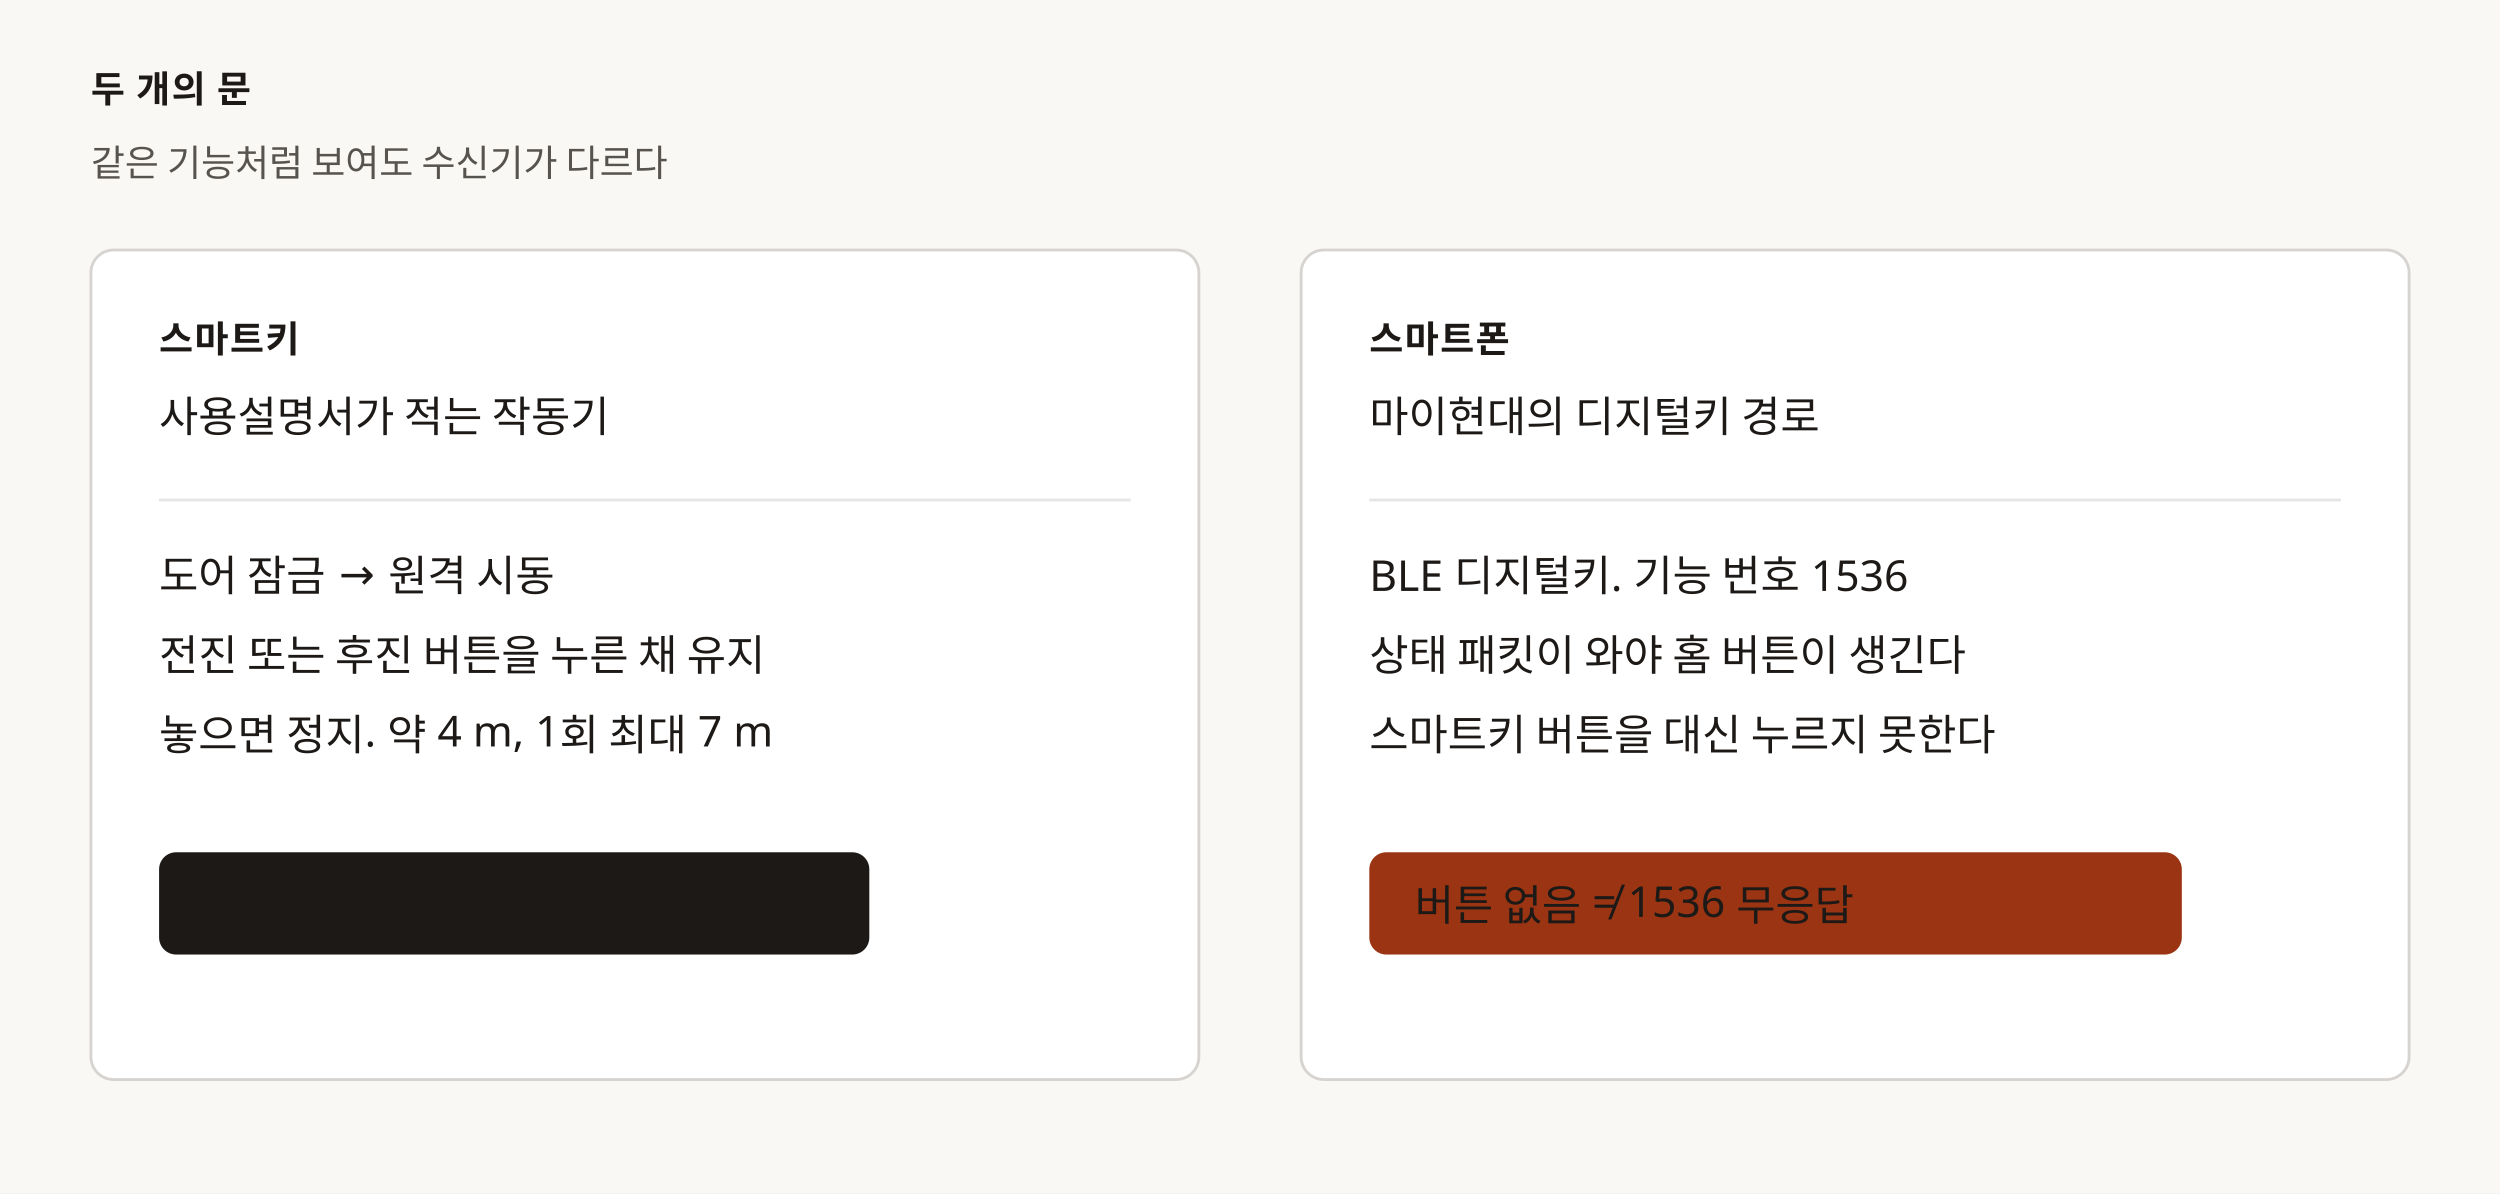
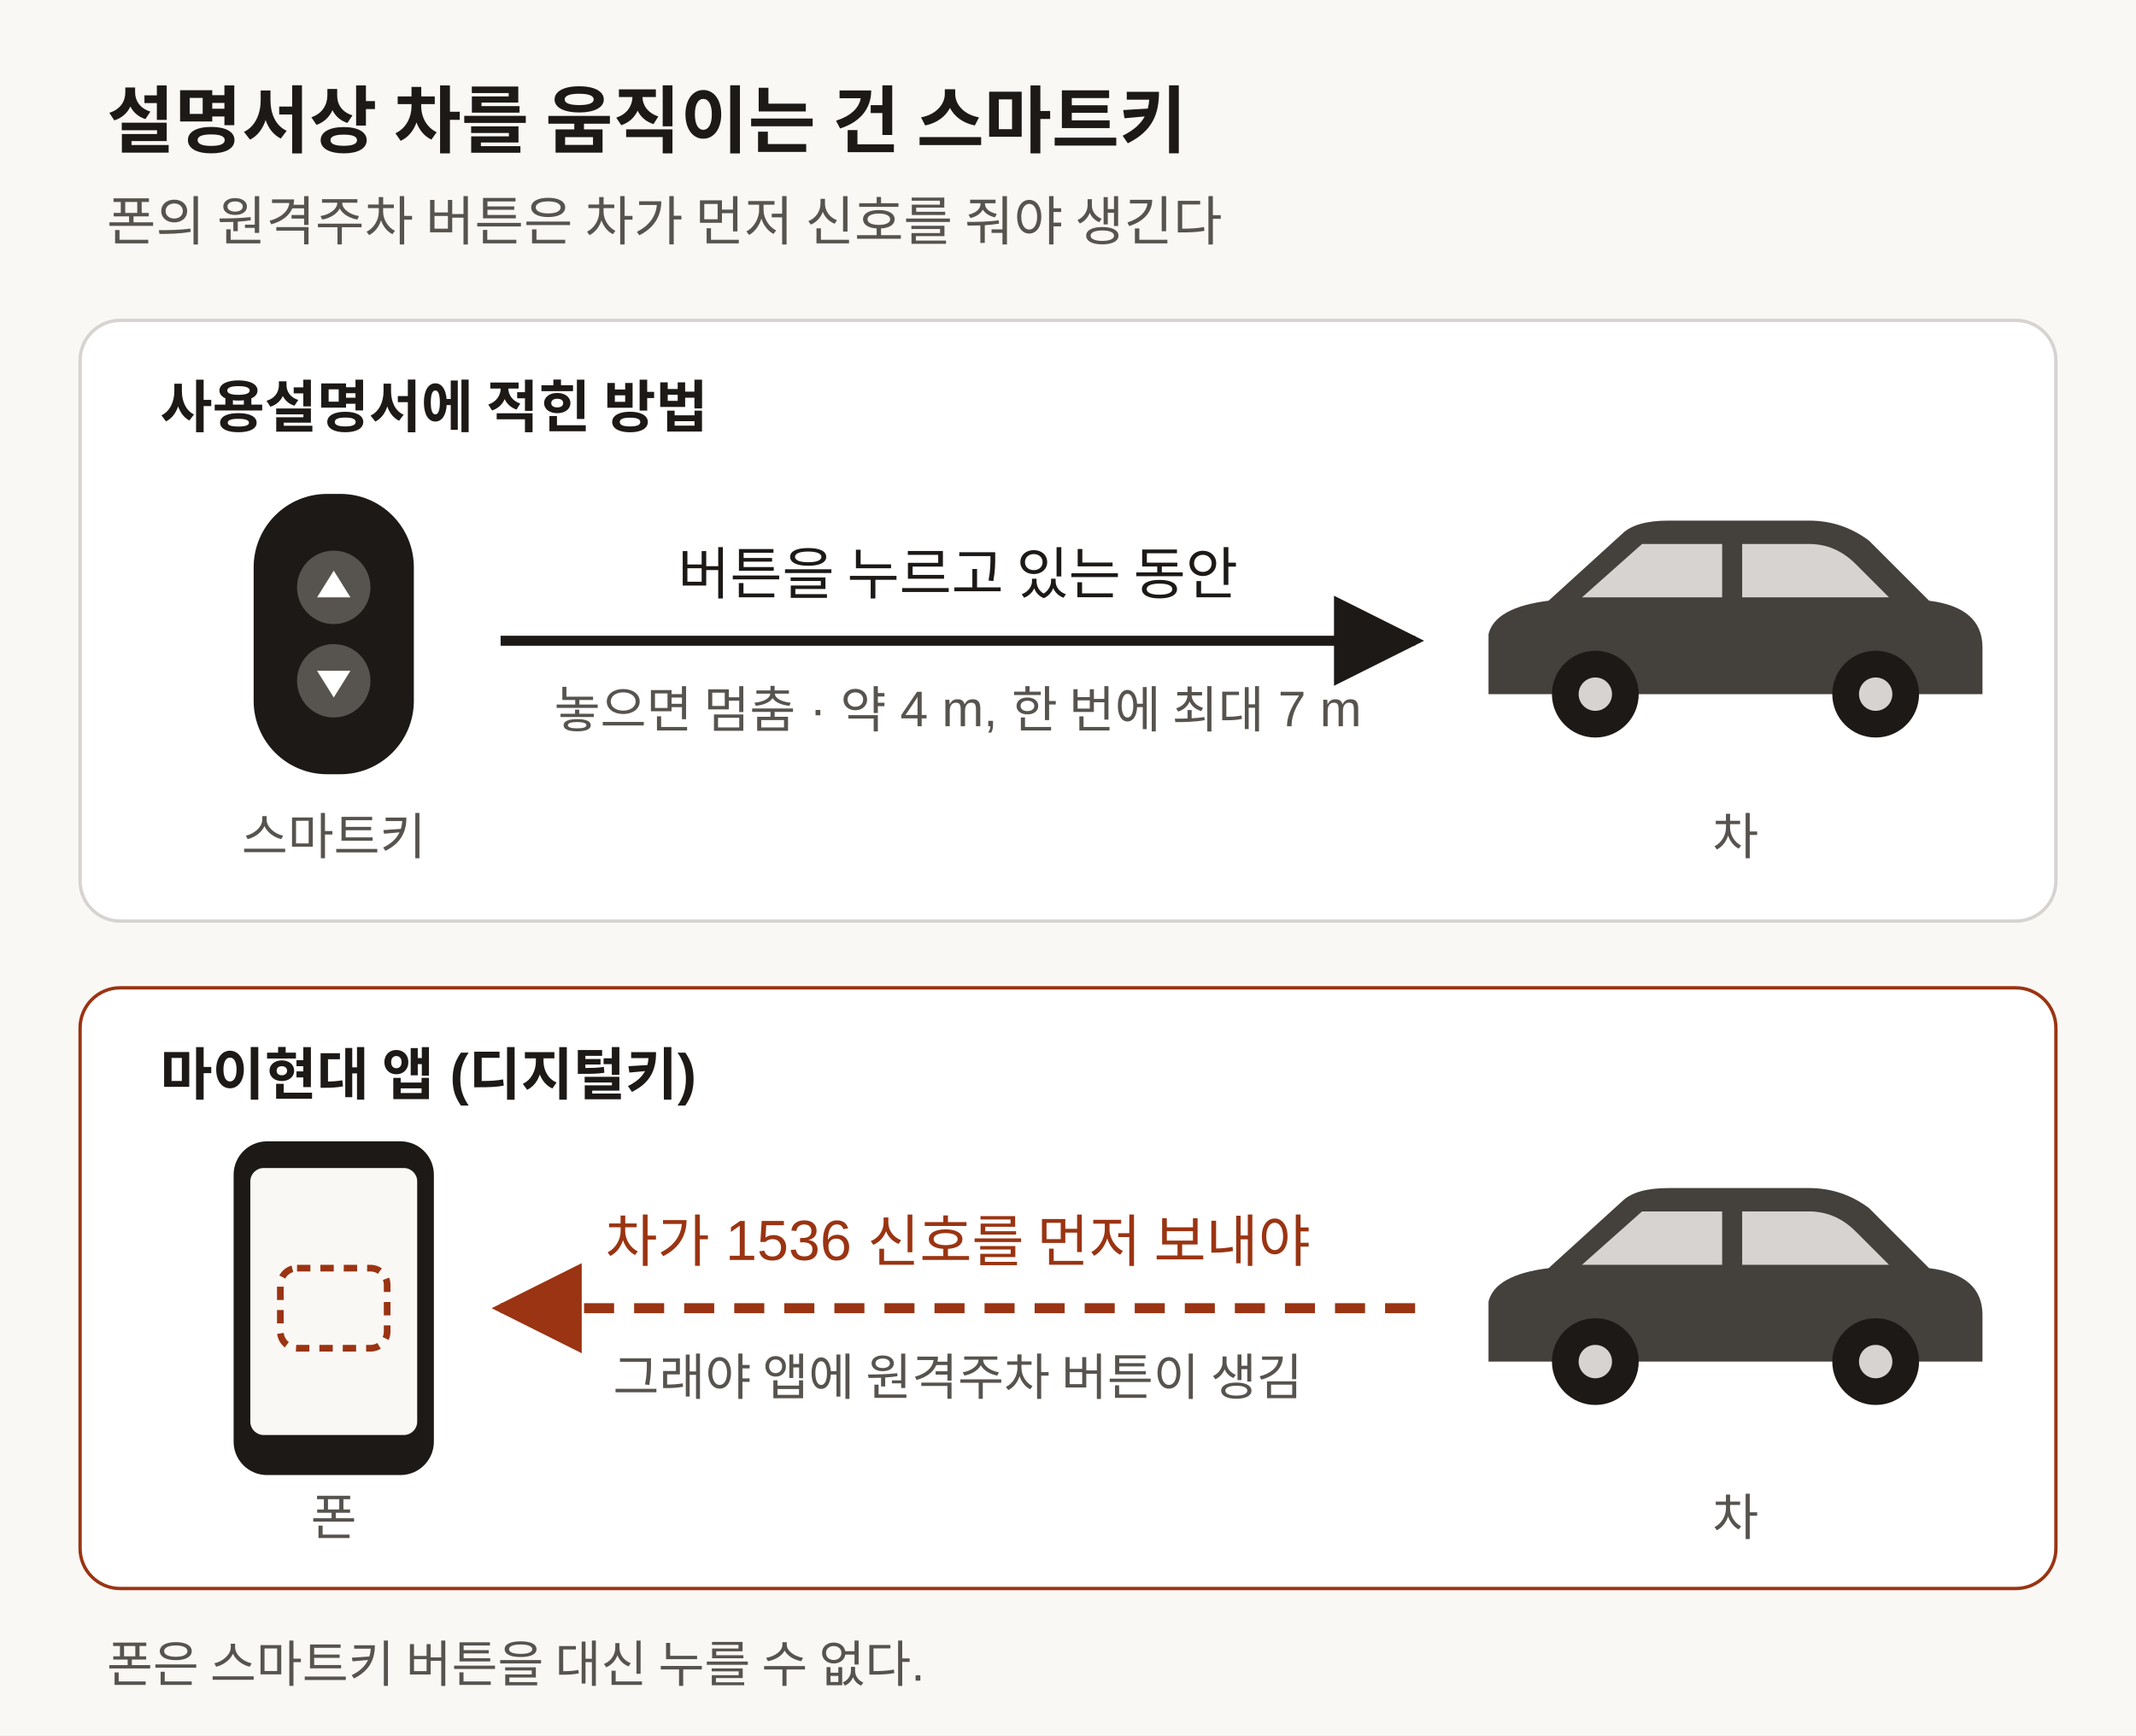
- <svg xmlns="http://www.w3.org/2000/svg" viewBox="0 0 880 420" width="880" height="420" role="img" aria-labelledby="title desc">
+ <svg xmlns="http://www.w3.org/2000/svg" viewBox="0 0 640 520" width="640" height="520" role="img" aria-labelledby="title desc">
  <style>
-     text { font-family: "Apple SD Gothic Neo", "Noto Sans KR", sans-serif; fill: #1c1917; }
-     .label { font-size: 13px; font-weight: 700; letter-spacing: 0.04em; }
-     .body { font-size: 15px; }
-     .small { font-size: 13px; fill: #57534e; }
+     text { font-family: 'Apple SD Gothic Neo','Noto Sans KR','Helvetica Neue',Arial,sans-serif; }
+     .t { font-size: 22px; font-weight: 700; fill: #1c1917; }
+     .st { font-size: 16px; fill: #57534e; }
+     .h { font-size: 17px; font-weight: 700; fill: #1c1917; }
+     .b { font-size: 17px; fill: #1c1917; }
+     .s { font-size: 15px; fill: #57534e; }
+     .xs { font-size: 12px; fill: #57534e; }
+     .btn { font-size: 13px; fill: #1c1917; }
+     .acc { fill: #9a3412; }
+     .w { fill: #ffffff; }
+     .wl { fill: #d6d3d1; }
  </style>
-   <rect width="880" height="420" fill="#faf8f5" />
-   <text x="32" y="36" class="label">두 개의 문</text>
-   <text x="32" y="62" class="small">같은 기능처럼 보여도 수신기가 다르다</text>
-   <rect x="32" y="88" width="390" height="292" rx="8" fill="#fff" stroke="#d6d3d1" />
-   <text x="56" y="124" class="label">스마트키</text>
-   <text x="56" y="152" class="body">사용설명서가 적는 작동기</text>
-   <line x1="56" y1="176" x2="398" y2="176" stroke="#e7e5e4" />
-   <text x="56" y="208" class="body">도어 잠금 → 원격 시동</text>
-   <text x="56" y="236" class="body">전진 또는 후진 버튼을 누른 채 유지</text>
-   <text x="56" y="264" class="body">놓으면 정지. 약 4 m, 1회 최대 7 m</text>
-   <rect x="56" y="300" width="250" height="36" rx="6" fill="#1c1917" />
-   <text x="72" y="324" class="body" fill="#faf8f5">차는 이 버튼으로 움직인다</text>
-   <rect x="458" y="88" width="390" height="292" rx="8" fill="#fff" stroke="#d6d3d1" />
-   <text x="482" y="124" class="label">스마트폰</text>
-   <text x="482" y="152" class="body">마이현대의 디지털키 경로</text>
-   <line x1="482" y1="176" x2="824" y2="176" stroke="#e7e5e4" />
-   <text x="482" y="208" class="body">BLE 디지털키. 기능 번호 1536</text>
-   <text x="482" y="236" class="body">상태 패킷이 와야 홈 버튼이 생긴다</text>
-   <text x="482" y="264" class="body">스마트키 버튼을 대신 누르지 못한다</text>
-   <rect x="482" y="300" width="286" height="36" rx="6" fill="#9a3412" />
-   <text x="498" y="324" class="body" fill="#fff">버튼 없음 ≠ 1536 무응답</text>
+   <defs>
+     <marker id="ad" viewBox="0 0 10 10" refX="9" refY="5" markerWidth="9" markerHeight="9" orient="auto-start-reverse">
+       <path d="M0,0 L10,5 L0,10 z" fill="#1c1917" />
+     </marker>
+     <marker id="ao" viewBox="0 0 10 10" refX="9" refY="5" markerWidth="9" markerHeight="9" orient="auto-start-reverse">
+       <path d="M0,0 L10,5 L0,10 z" fill="#9a3412" />
+     </marker>
+   </defs>
+   <rect width="640" height="520" fill="#faf8f5" />
+   <text x="32" y="44" class="t">설명서상 차를 움직이는 건 스마트키</text>
+   <text x="32" y="72" class="st">폰의 원격주차 버튼은 차가 먼저 신호를 줘야 생긴다</text>
+   <rect x="24" y="96" width="592" height="180" rx="12" fill="#fff" stroke="#d6d3d1" />
+   <text x="48" y="128" class="h">사용설명서에 적힌 방법</text>
+   <g>
+     <rect x="76" y="148" width="48" height="84" rx="22" fill="#1c1917" />
+     <circle cx="100" cy="176" r="11" fill="#57534e" />
+     <path d="M95,179 L100,171 L105,179 Z" fill="#ffffff" />
+     <circle cx="100" cy="204" r="11" fill="#57534e" />
+     <path d="M95,201 L100,209 L105,201 Z" fill="#ffffff" />
+   </g>
+   <g>
+     <path d="M446,208 L446,190 Q448,182 464,180 L486,160 Q490,156 500,156 L542,156 Q552,156 560,162 L578,180 Q594,182 594,194 L594,208 Z" fill="#44403c" />
+     <path d="M474,179 L492,163 L516,163 L516,179 Z M522,179 L522,163 L542,163 Q550,163 556,169 L566,179 Z" fill="#d6d3d1" />
+     <circle cx="478" cy="208" r="13" fill="#1c1917" />
+     <circle cx="478" cy="208" r="5" fill="#d6d3d1" />
+     <circle cx="562" cy="208" r="13" fill="#1c1917" />
+     <circle cx="562" cy="208" r="5" fill="#d6d3d1" />
+   </g>
+   <line x1="150" y1="192" x2="424" y2="192" stroke="#1c1917" stroke-width="3" marker-end="url(#ad)" />
+   <text x="287" y="178" class="b" text-anchor="middle">버튼을 누르고 있는 동안</text>
+   <text x="287" y="218" class="s" text-anchor="middle">놓으면 멈춤 · 약 4 m, 한 번에 최대 7 m</text>
+   <text x="100" y="256" class="s" text-anchor="middle">스마트키</text>
+   <text x="520" y="256" class="s" text-anchor="middle">차</text>
+   <rect x="24" y="296" width="592" height="180" rx="12" fill="#fff" stroke="#9a3412" />
+   <text x="48" y="328" class="h">마이현대 앱 (디지털키)</text>
+   <g>
+     <rect x="70" y="342" width="60" height="100" rx="10" fill="#1c1917" />
+     <rect x="75" y="350" width="50" height="80" rx="4" fill="#faf8f5" />
+     <rect x="84" y="380" width="32" height="24" rx="5" fill="none" stroke="#9a3412" stroke-width="2" stroke-dasharray="4 3" />
+   </g>
+   <g>
+     <path d="M446,408 L446,390 Q448,382 464,380 L486,360 Q490,356 500,356 L542,356 Q552,356 560,362 L578,380 Q594,382 594,394 L594,408 Z" fill="#44403c" />
+     <path d="M474,379 L492,363 L516,363 L516,379 Z M522,379 L522,363 L542,363 Q550,363 556,369 L566,379 Z" fill="#d6d3d1" />
+     <circle cx="478" cy="408" r="13" fill="#1c1917" />
+     <circle cx="478" cy="408" r="5" fill="#d6d3d1" />
+     <circle cx="562" cy="408" r="13" fill="#1c1917" />
+     <circle cx="562" cy="408" r="5" fill="#d6d3d1" />
+   </g>
+   <line x1="424" y1="392" x2="150" y2="392" stroke="#9a3412" stroke-width="3" stroke-dasharray="9 6" marker-end="url(#ao)" />
+   <text x="287" y="378" class="b acc" text-anchor="middle">차가 1536 신호를 먼저 보내야</text>
+   <text x="287" y="418" class="s" text-anchor="middle">그래야 앱에 원격주차 버튼이 생김</text>
+   <text x="100" y="460" class="s" text-anchor="middle">폰</text>
+   <text x="520" y="460" class="s" text-anchor="middle">차</text>
+   <text x="32" y="504" class="s">폰은 스마트키 버튼을 대신 누를 수 없다.</text>
</svg>
